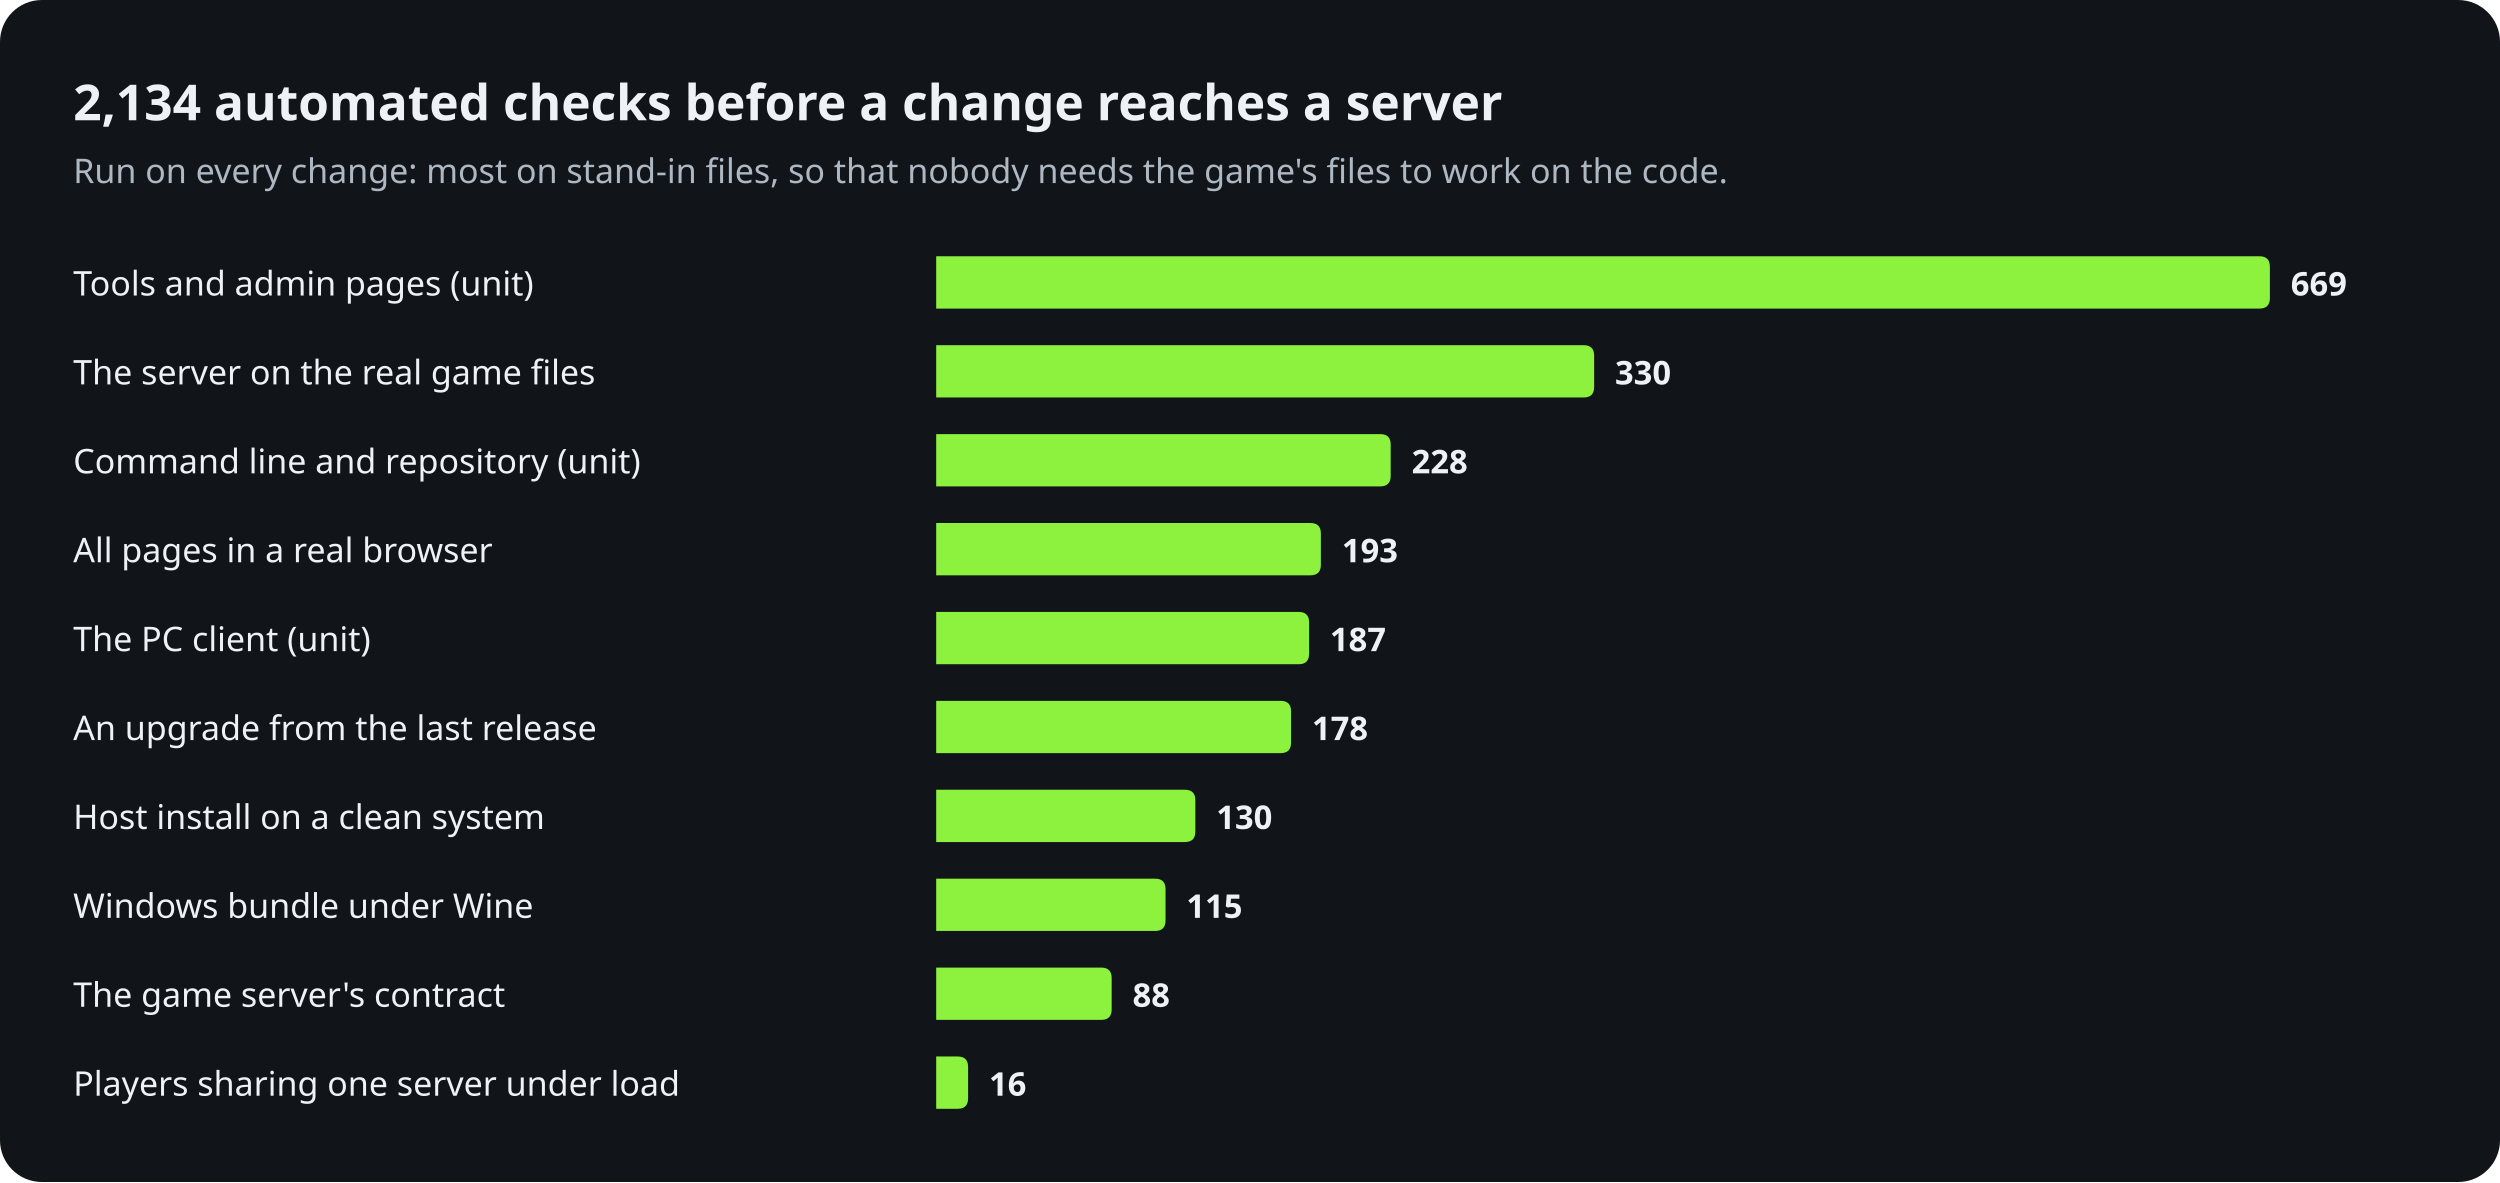
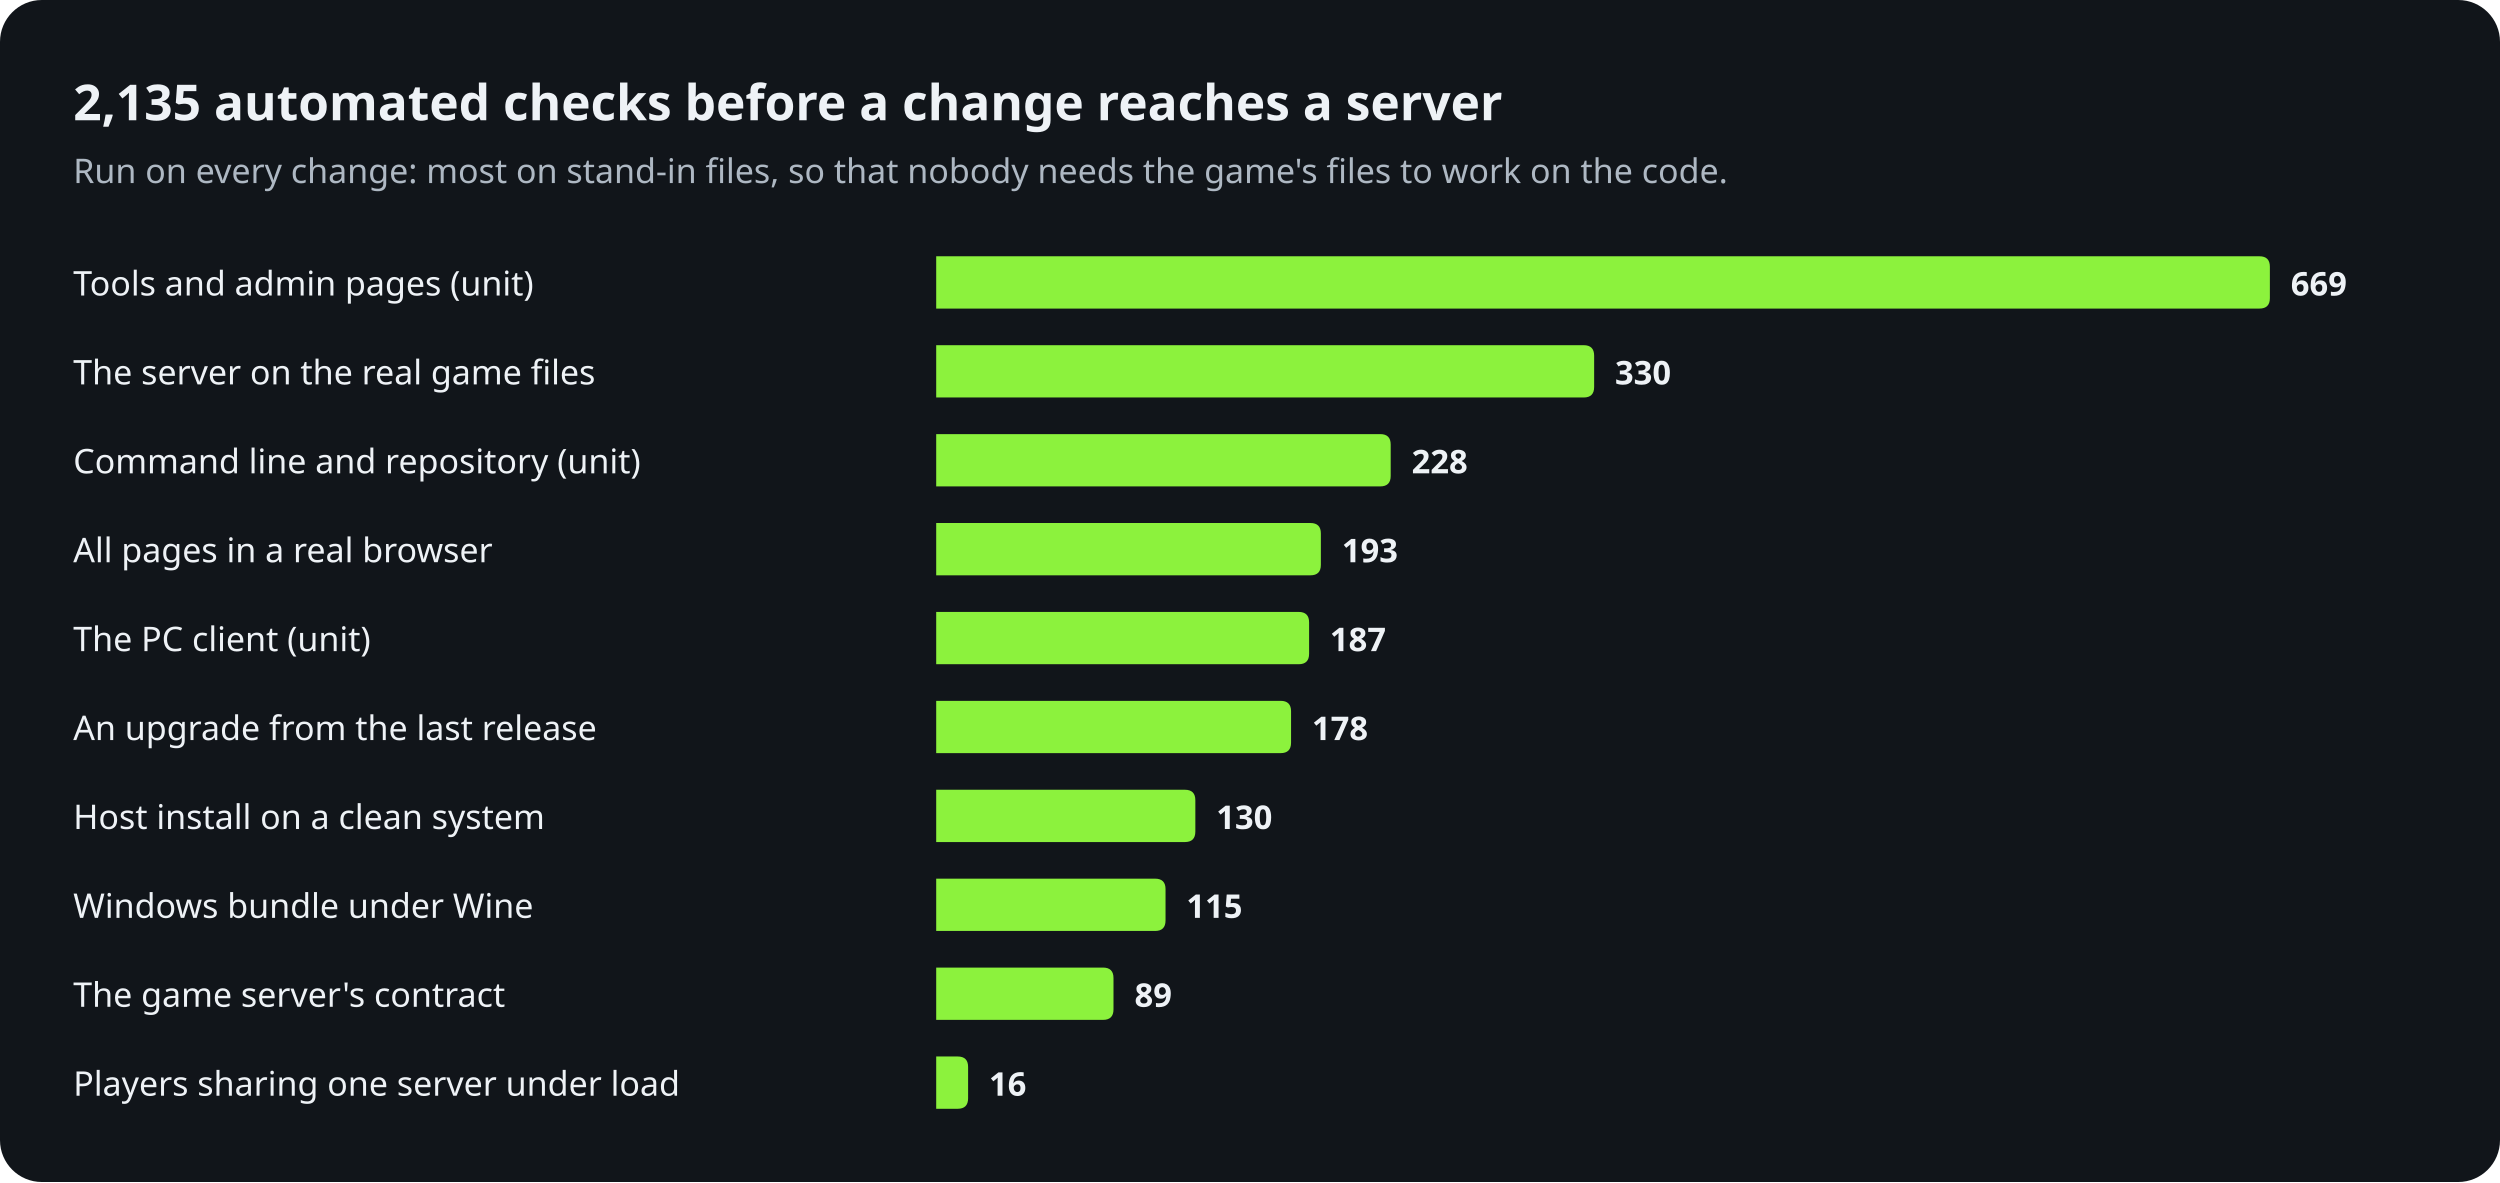
- <svg xmlns="http://www.w3.org/2000/svg" viewBox="-28 -28 956 452" width="956" height="452" font-family="-apple-system, BlinkMacSystemFont, 'Segoe UI', 'Noto Sans', 'Apple SD Gothic Neo', 'Malgun Gothic', 'Noto Sans KR', Helvetica, Arial, sans-serif" role="img" aria-label="2134 automated checks: Tools and admin pages (unit) 669; The server on the real game files 330; Command line and repository (unit) 228; All pages in a real browser 193; The PC client (unit) 187; An upgrade from the last release 178; Host install on a clean system 130; Windows bundle under Wine 115; The game server's contract 88; Players sharing one server under load 16">
+ <svg xmlns="http://www.w3.org/2000/svg" viewBox="-28 -28 956 452" width="956" height="452" font-family="-apple-system, BlinkMacSystemFont, 'Segoe UI', 'Noto Sans', 'Apple SD Gothic Neo', 'Malgun Gothic', 'Noto Sans KR', Helvetica, Arial, sans-serif" role="img" aria-label="2135 automated checks: Tools and admin pages (unit) 669; The server on the real game files 330; Command line and repository (unit) 228; All pages in a real browser 193; The PC client (unit) 187; An upgrade from the last release 178; Host install on a clean system 130; Windows bundle under Wine 115; The game server's contract 89; Players sharing one server under load 16">
  <rect x="-28" y="-28" width="956" height="452" rx="16" fill="#11151a" />
-   <text x="0" y="18" font-size="19" font-weight="700" fill="#eef2f6" text-anchor="start" data-box="0,900">2,134 automated checks before a change reaches a server</text>
+   <text x="0" y="18" font-size="19" font-weight="700" fill="#eef2f6" text-anchor="start" data-box="0,900">2,135 automated checks before a change reaches a server</text>
  <text x="0" y="42" font-size="13" fill="#aeb8c3" text-anchor="start" data-box="0,900">Run on every change: most on stand-in files, so that nobody needs the game's files to work on the code.</text>
  <text x="0" y="85" font-size="13" fill="#eef2f6" text-anchor="start" data-box="0,324">Tools and admin pages (unit)</text>
  <path d="M330.0,70.0 H836.0 Q840.0,70.0 840.0,74.0 V86.0 Q840.0,90.0 836.0,90.0 H330.0 Z" fill="#8cf23d" />
  <text x="848" y="85" font-size="12.5" font-weight="600" fill="#eef2f6" text-anchor="start" data-box="330,900">669</text>
  <text x="0" y="119" font-size="13" fill="#eef2f6" text-anchor="start" data-box="0,324">The server on the real game files</text>
  <path d="M330.0,104.0 H577.6 Q581.6,104.0 581.6,108.0 V120.0 Q581.6,124.0 577.6,124.0 H330.0 Z" fill="#8cf23d" />
  <text x="589.57" y="119" font-size="12.5" font-weight="600" fill="#eef2f6" text-anchor="start" data-box="330,900">330</text>
  <text x="0" y="153" font-size="13" fill="#eef2f6" text-anchor="start" data-box="0,324">Command line and repository (unit)</text>
  <path d="M330.0,138.0 H499.8 Q503.8,138.0 503.8,142.0 V154.0 Q503.8,158.0 499.8,158.0 H330.0 Z" fill="#8cf23d" />
  <text x="511.812" y="153" font-size="12.5" font-weight="600" fill="#eef2f6" text-anchor="start" data-box="330,900">228</text>
  <text x="0" y="187" font-size="13" fill="#eef2f6" text-anchor="start" data-box="0,324">All pages in a real browser</text>
  <path d="M330.0,172.0 H473.1 Q477.1,172.0 477.1,176.0 V188.0 Q477.1,192.0 473.1,192.0 H330.0 Z" fill="#8cf23d" />
  <text x="485.13" y="187" font-size="12.5" font-weight="600" fill="#eef2f6" text-anchor="start" data-box="330,900">193</text>
  <text x="0" y="221" font-size="13" fill="#eef2f6" text-anchor="start" data-box="0,324">The PC client (unit)</text>
  <path d="M330.0,206.0 H468.6 Q472.6,206.0 472.6,210.0 V222.0 Q472.6,226.0 468.6,226.0 H330.0 Z" fill="#8cf23d" />
  <text x="480.556" y="221" font-size="12.5" font-weight="600" fill="#eef2f6" text-anchor="start" data-box="330,900">187</text>
  <text x="0" y="255" font-size="13" fill="#eef2f6" text-anchor="start" data-box="0,324">An upgrade from the last release</text>
  <path d="M330.0,240.0 H461.7 Q465.7,240.0 465.7,244.0 V256.0 Q465.7,260.0 461.7,260.0 H330.0 Z" fill="#8cf23d" />
  <text x="473.695" y="255" font-size="12.5" font-weight="600" fill="#eef2f6" text-anchor="start" data-box="330,900">178</text>
  <text x="0" y="289" font-size="13" fill="#eef2f6" text-anchor="start" data-box="0,324">Host install on a clean system</text>
  <path d="M330.0,274.0 H425.1 Q429.1,274.0 429.1,278.0 V290.0 Q429.1,294.0 425.1,294.0 H330.0 Z" fill="#8cf23d" />
  <text x="437.103" y="289" font-size="12.5" font-weight="600" fill="#eef2f6" text-anchor="start" data-box="330,900">130</text>
  <text x="0" y="323" font-size="13" fill="#eef2f6" text-anchor="start" data-box="0,324">Windows bundle under Wine</text>
  <path d="M330.0,308.0 H413.7 Q417.7,308.0 417.7,312.0 V324.0 Q417.7,328.0 413.7,328.0 H330.0 Z" fill="#8cf23d" />
  <text x="425.668" y="323" font-size="12.5" font-weight="600" fill="#eef2f6" text-anchor="start" data-box="330,900">115</text>
  <text x="0" y="357" font-size="13" fill="#eef2f6" text-anchor="start" data-box="0,324">The game server's contract</text>
-   <path d="M330.0,342.0 H393.1 Q397.1,342.0 397.1,346.0 V358.0 Q397.1,362.0 393.1,362.0 H330.0 Z" fill="#8cf23d" />
-   <text x="405.085" y="357" font-size="12.5" font-weight="600" fill="#eef2f6" text-anchor="start" data-box="330,900">88</text>
+   <path d="M330.0,342.0 H393.8 Q397.8,342.0 397.8,346.0 V358.0 Q397.8,362.0 393.8,362.0 H330.0 Z" fill="#8cf23d" />
+   <text x="405.848" y="357" font-size="12.5" font-weight="600" fill="#eef2f6" text-anchor="start" data-box="330,900">89</text>
  <text x="0" y="391" font-size="13" fill="#eef2f6" text-anchor="start" data-box="0,324">Players sharing one server under load</text>
  <path d="M330.0,376.0 H338.2 Q342.2,376.0 342.2,380.0 V392.0 Q342.2,396.0 338.2,396.0 H330.0 Z" fill="#8cf23d" />
  <text x="350.197" y="391" font-size="12.5" font-weight="600" fill="#eef2f6" text-anchor="start" data-box="330,900">16</text>
</svg>
